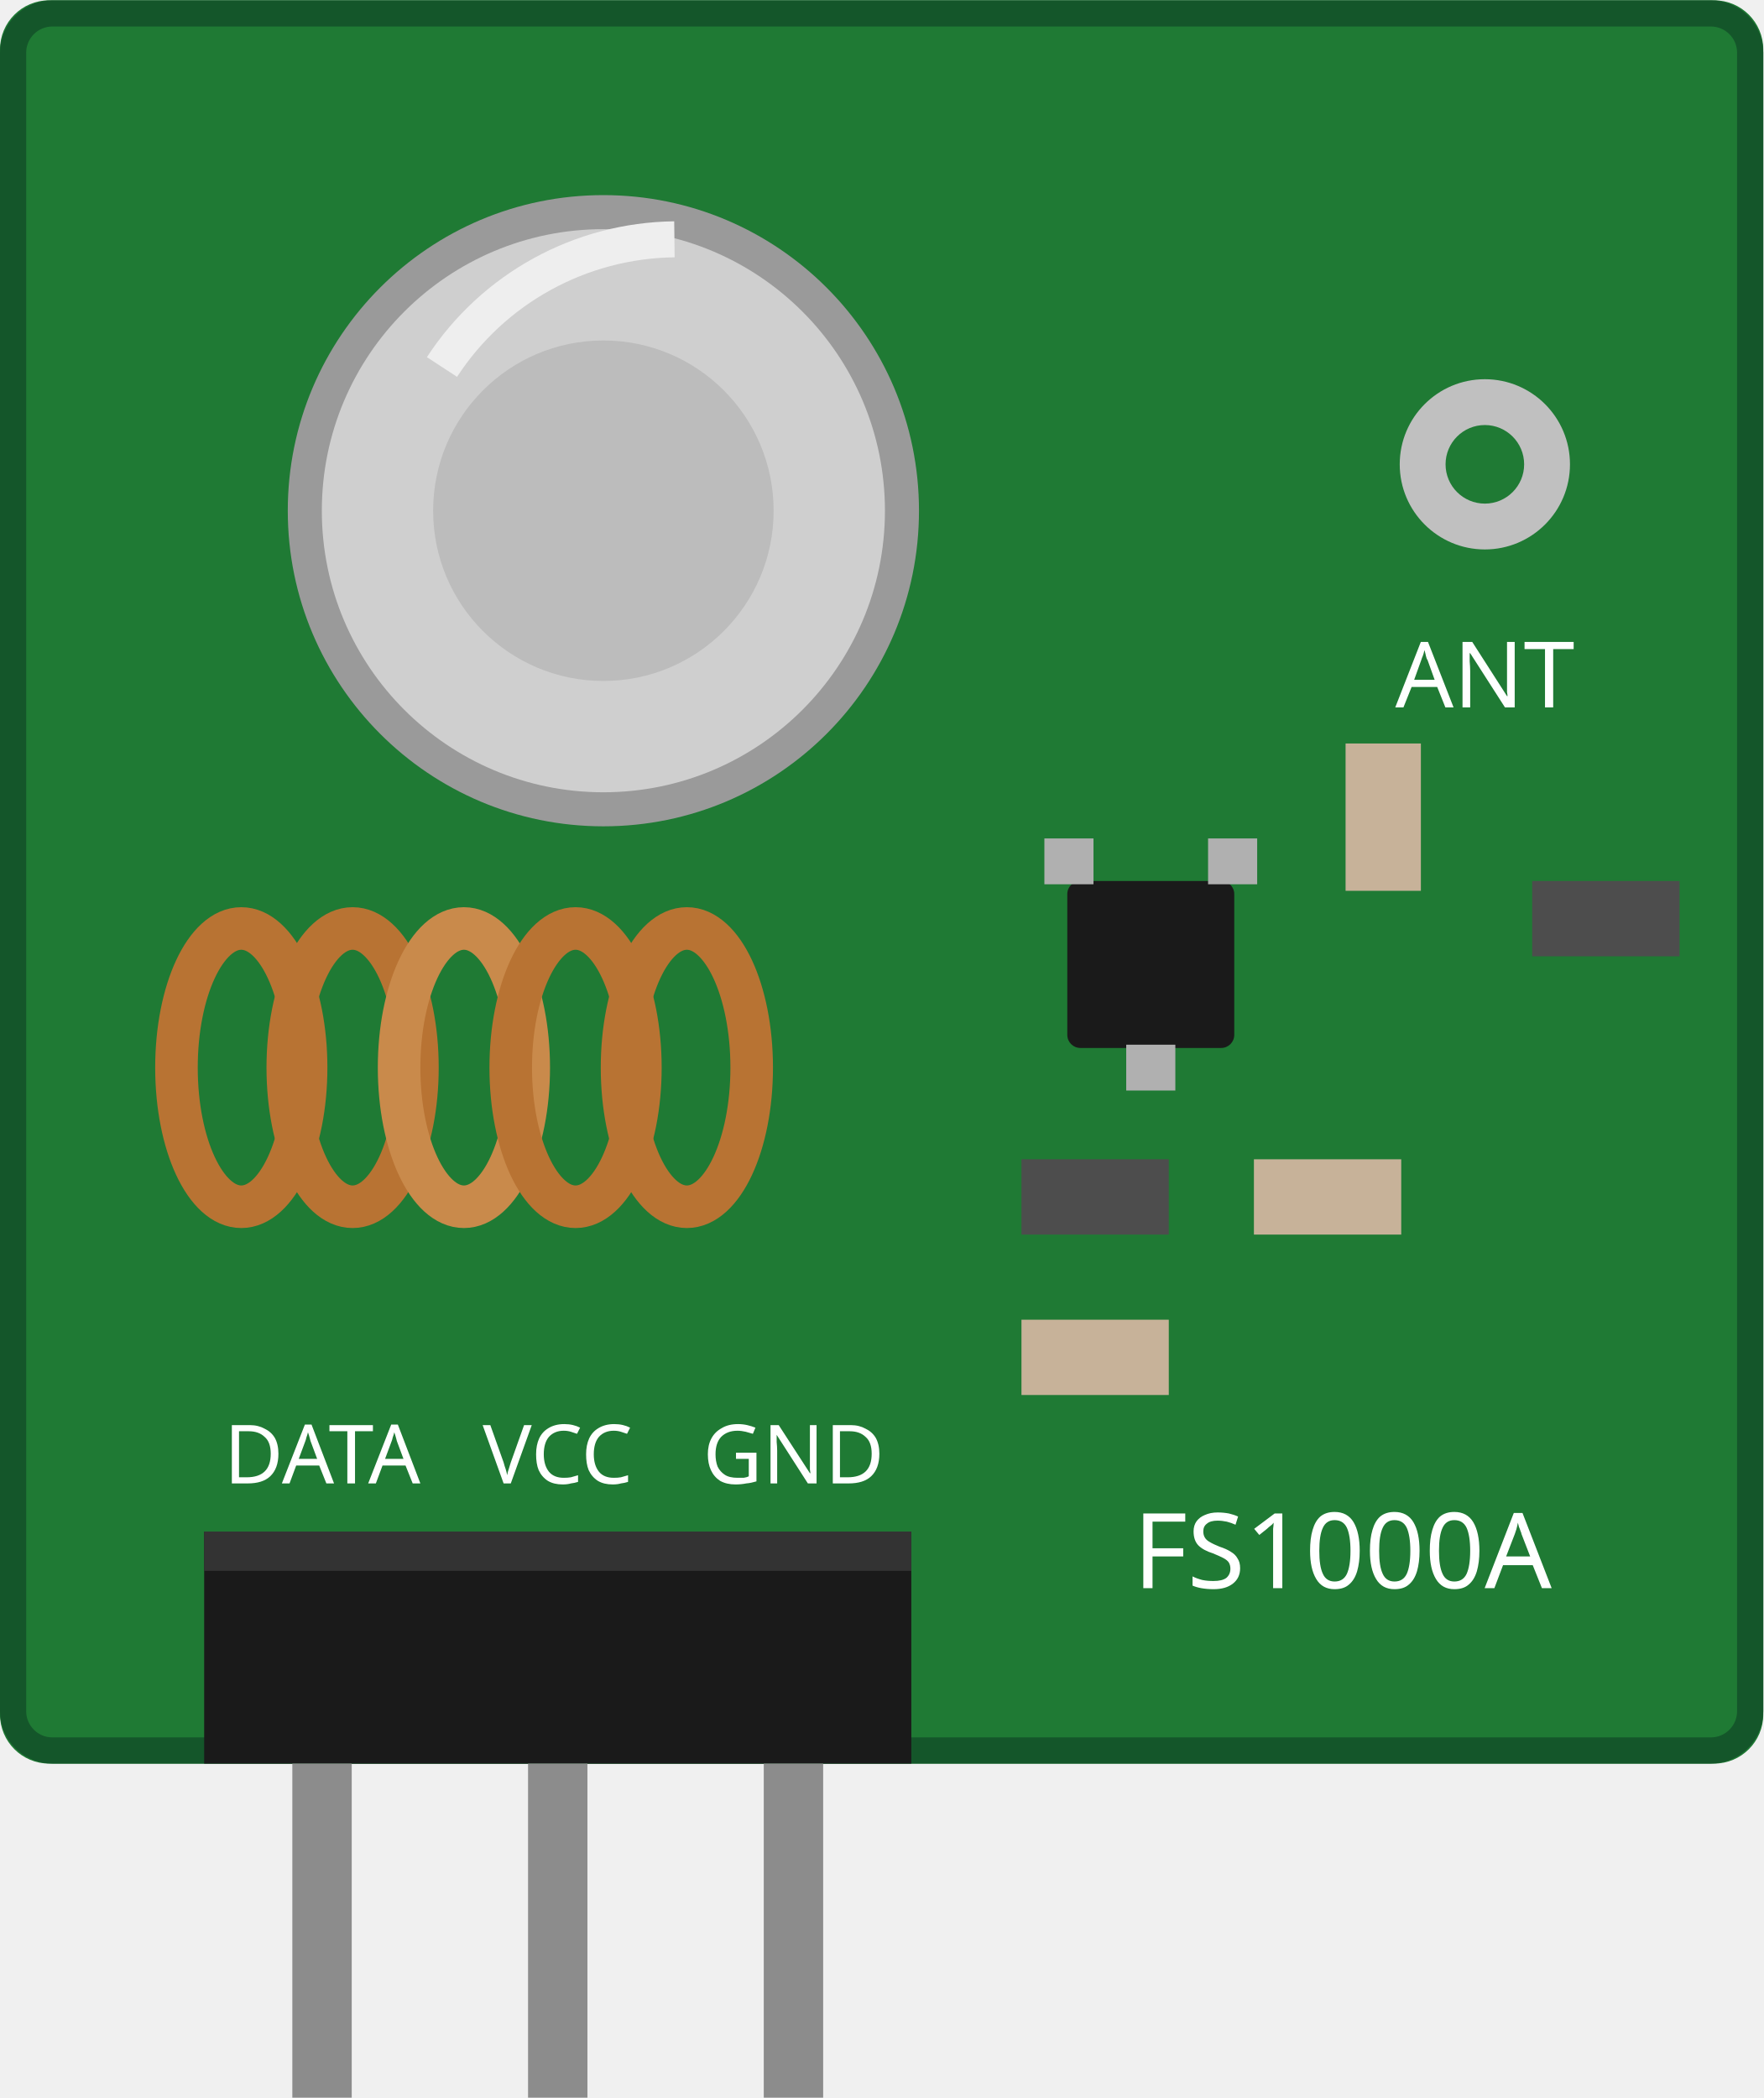
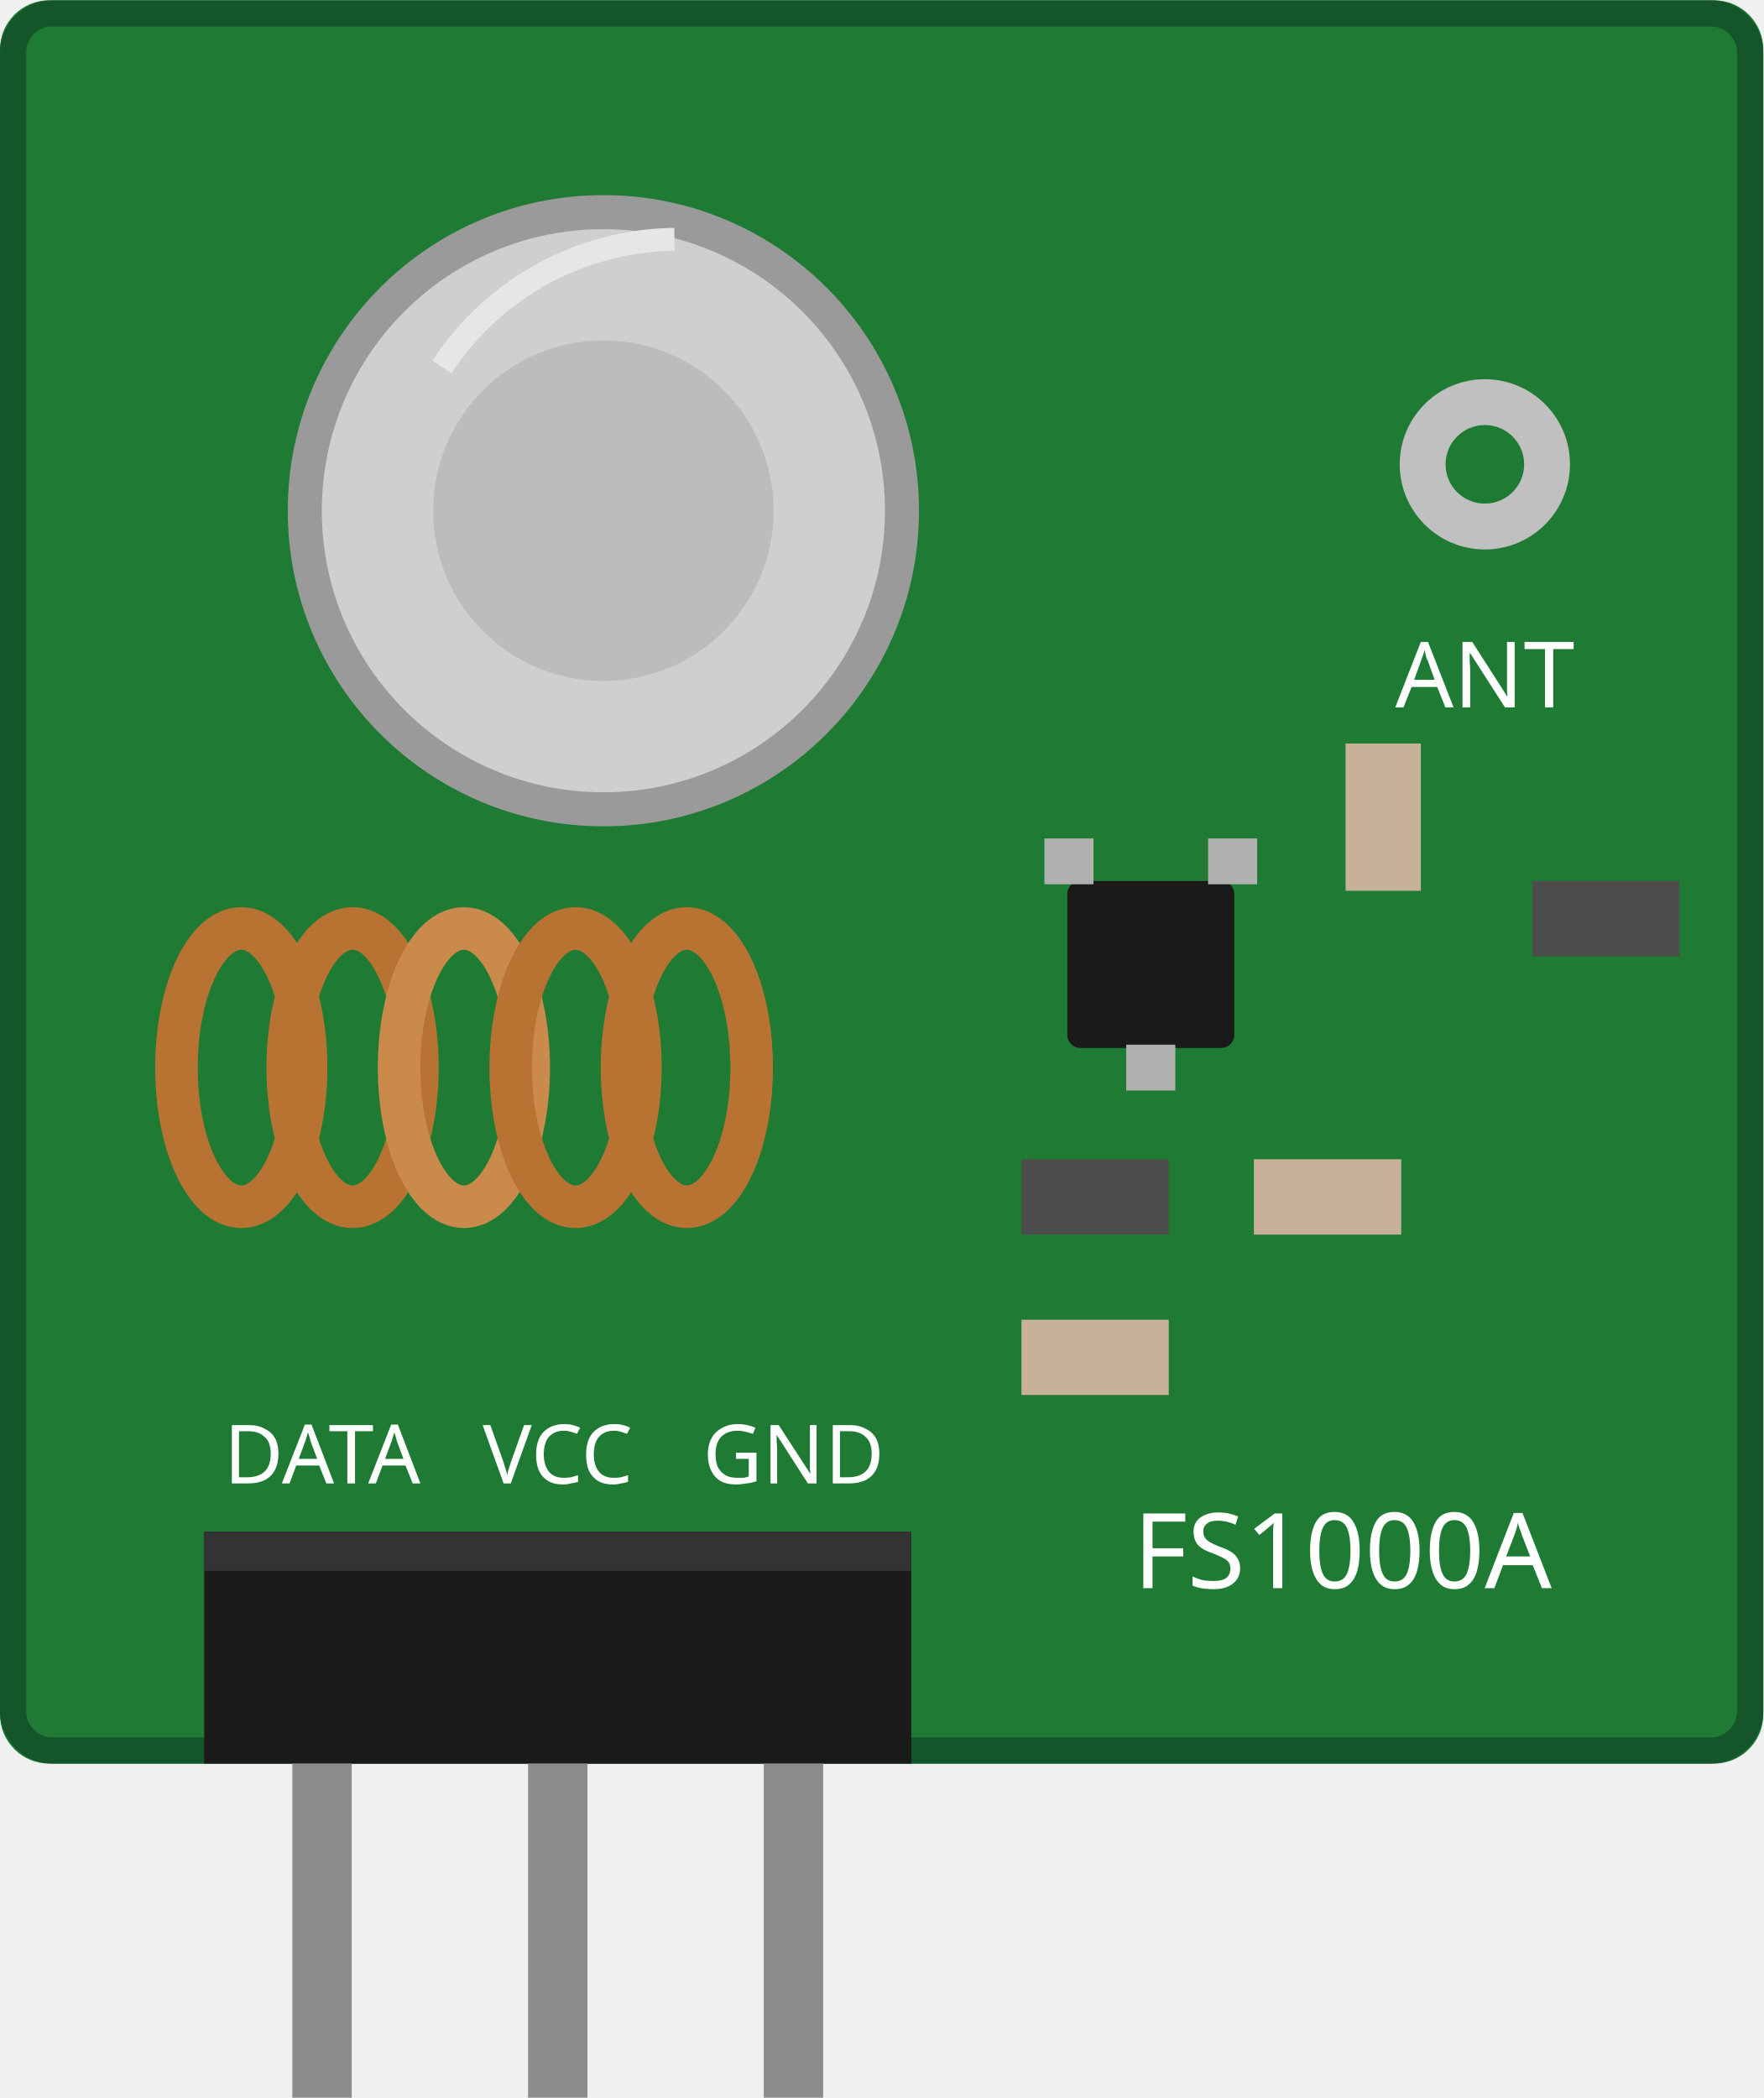
<svg xmlns="http://www.w3.org/2000/svg" version="1.1" width="0.748in" height="0.89in" viewBox="0 0 53.858 64.063">
  <g id="breadboard">
    <rect x="0" y="0" width="53.858" height="53.858" rx="1.5" fill="#1f7a34" />
    <rect x="0.4" y="0.4" width="53.058" height="53.058" rx="1.2" fill="none" stroke="#14562a" stroke-width="0.8" />
    <ellipse cx="7.37" cy="32.60" rx="1.98" ry="4.25" fill="none" stroke="#b87333" stroke-width="1.3" />
    <ellipse cx="10.77" cy="32.60" rx="1.98" ry="4.25" fill="none" stroke="#b87333" stroke-width="1.3" />
    <ellipse cx="14.17" cy="32.60" rx="1.98" ry="4.25" fill="none" stroke="#c98a4b" stroke-width="1.3" />
    <ellipse cx="17.58" cy="32.60" rx="1.98" ry="4.25" fill="none" stroke="#b87333" stroke-width="1.3" />
    <ellipse cx="20.98" cy="32.60" rx="1.98" ry="4.25" fill="none" stroke="#b87333" stroke-width="1.3" />
    <circle cx="18.43" cy="15.59" r="9.64" fill="#9a9a9a" />
    <circle cx="18.43" cy="15.59" r="8.60" fill="#cfcfcf" />
    <circle cx="18.43" cy="15.59" r="5.20" fill="#bcbcbc" />
-     <path d="M13.5 11.2 A 8.6 8.6 0 0 1 20.6 7.3" fill="none" stroke="#eeeeee" stroke-width="1.1" />
+     <path d="M13.5 11.2 A 8.6 8.6 0 0 1 20.6 7.3" fill="none" stroke="#e6e6e6" stroke-width="0.7" />
    <rect x="32.6" y="26.9" width="5.1" height="5.1" rx="0.4" fill="#1a1a1a" />
    <rect x="31.9" y="25.6" width="1.5" height="1.4" fill="#b0b0b0" />
    <rect x="36.9" y="25.6" width="1.5" height="1.4" fill="#b0b0b0" />
    <rect x="34.4" y="31.9" width="1.5" height="1.4" fill="#b0b0b0" />
    <rect x="31.2" y="35.4" width="4.5" height="2.3" fill="#4d4d4d" />
    <rect x="38.3" y="35.4" width="4.5" height="2.3" fill="#c7b299" />
    <rect x="41.1" y="22.7" width="2.3" height="4.5" fill="#c7b299" />
    <rect x="31.2" y="40.3" width="4.5" height="2.3" fill="#c7b299" />
    <rect x="46.8" y="26.9" width="4.5" height="2.3" fill="#4d4d4d" />
    <circle id="connector3pin" cx="45.354" cy="14.173" r="2.6" fill="#c0c0c0" stroke="none" />
    <circle cx="45.354" cy="14.173" r="1.2" fill="#1f7a34" />
    <text x="45.354" y="21.6" font-family="Noto Sans" font-size="2.8" fill="#ffffff" text-anchor="middle">ANT</text>
    <text x="41.0" y="48.5" font-family="Noto Sans" font-size="3.2" fill="#ffffff" text-anchor="middle">FS1000A</text>
    <text x="9.836" y="45.3" font-family="Noto Sans" font-size="2.5" fill="#ffffff" text-anchor="middle">DATA</text>
    <text x="17.036" y="45.3" font-family="Noto Sans" font-size="2.5" fill="#ffffff" text-anchor="middle">VCC</text>
    <text x="24.236" y="45.3" font-family="Noto Sans" font-size="2.5" fill="#ffffff" text-anchor="middle">GND</text>
    <rect x="6.236" y="46.771" width="21.6" height="7.087" fill="#1a1a1a" />
    <rect x="6.236" y="46.771" width="21.6" height="1.2" fill="#333333" />
    <rect id="connector0pin" x="8.929" y="53.858" width="1.814" height="10.205" fill="#8c8c8c" stroke="none" />
    <rect id="connector1pin" x="16.129" y="53.858" width="1.814" height="10.205" fill="#8c8c8c" stroke="none" />
    <rect id="connector2pin" x="23.329" y="53.858" width="1.814" height="10.205" fill="#8c8c8c" stroke="none" />
  </g>
</svg>
